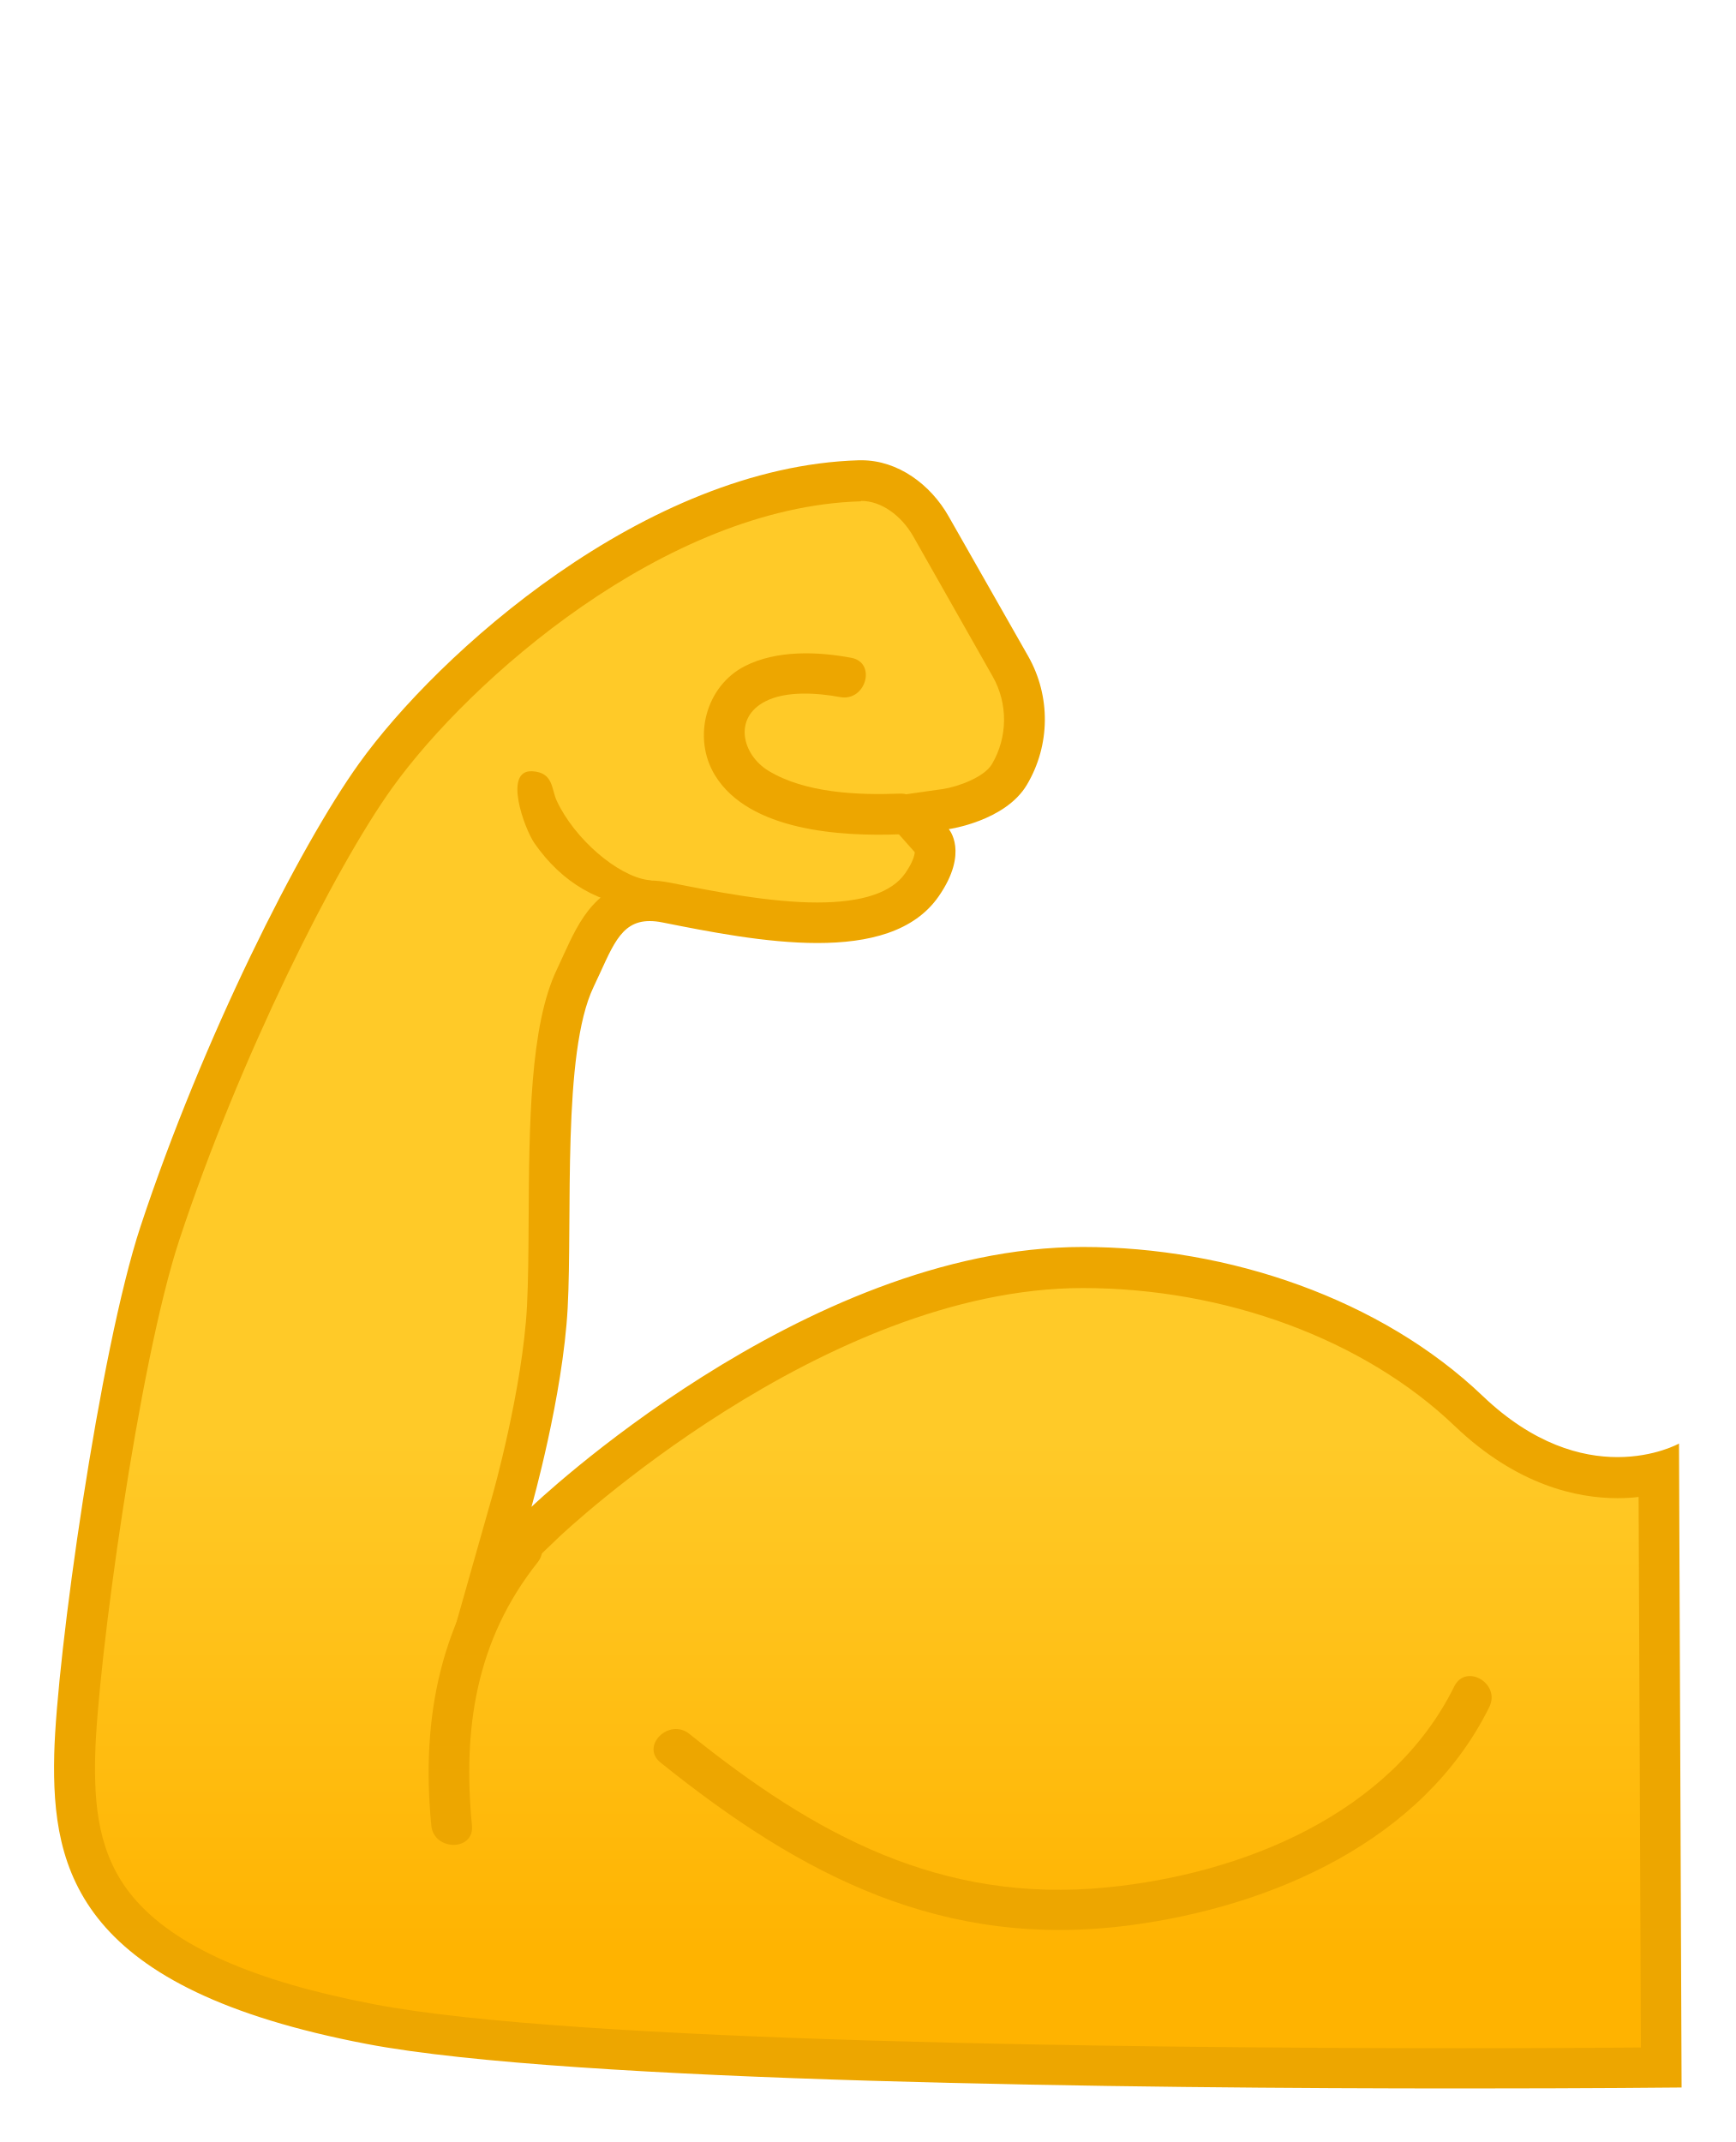
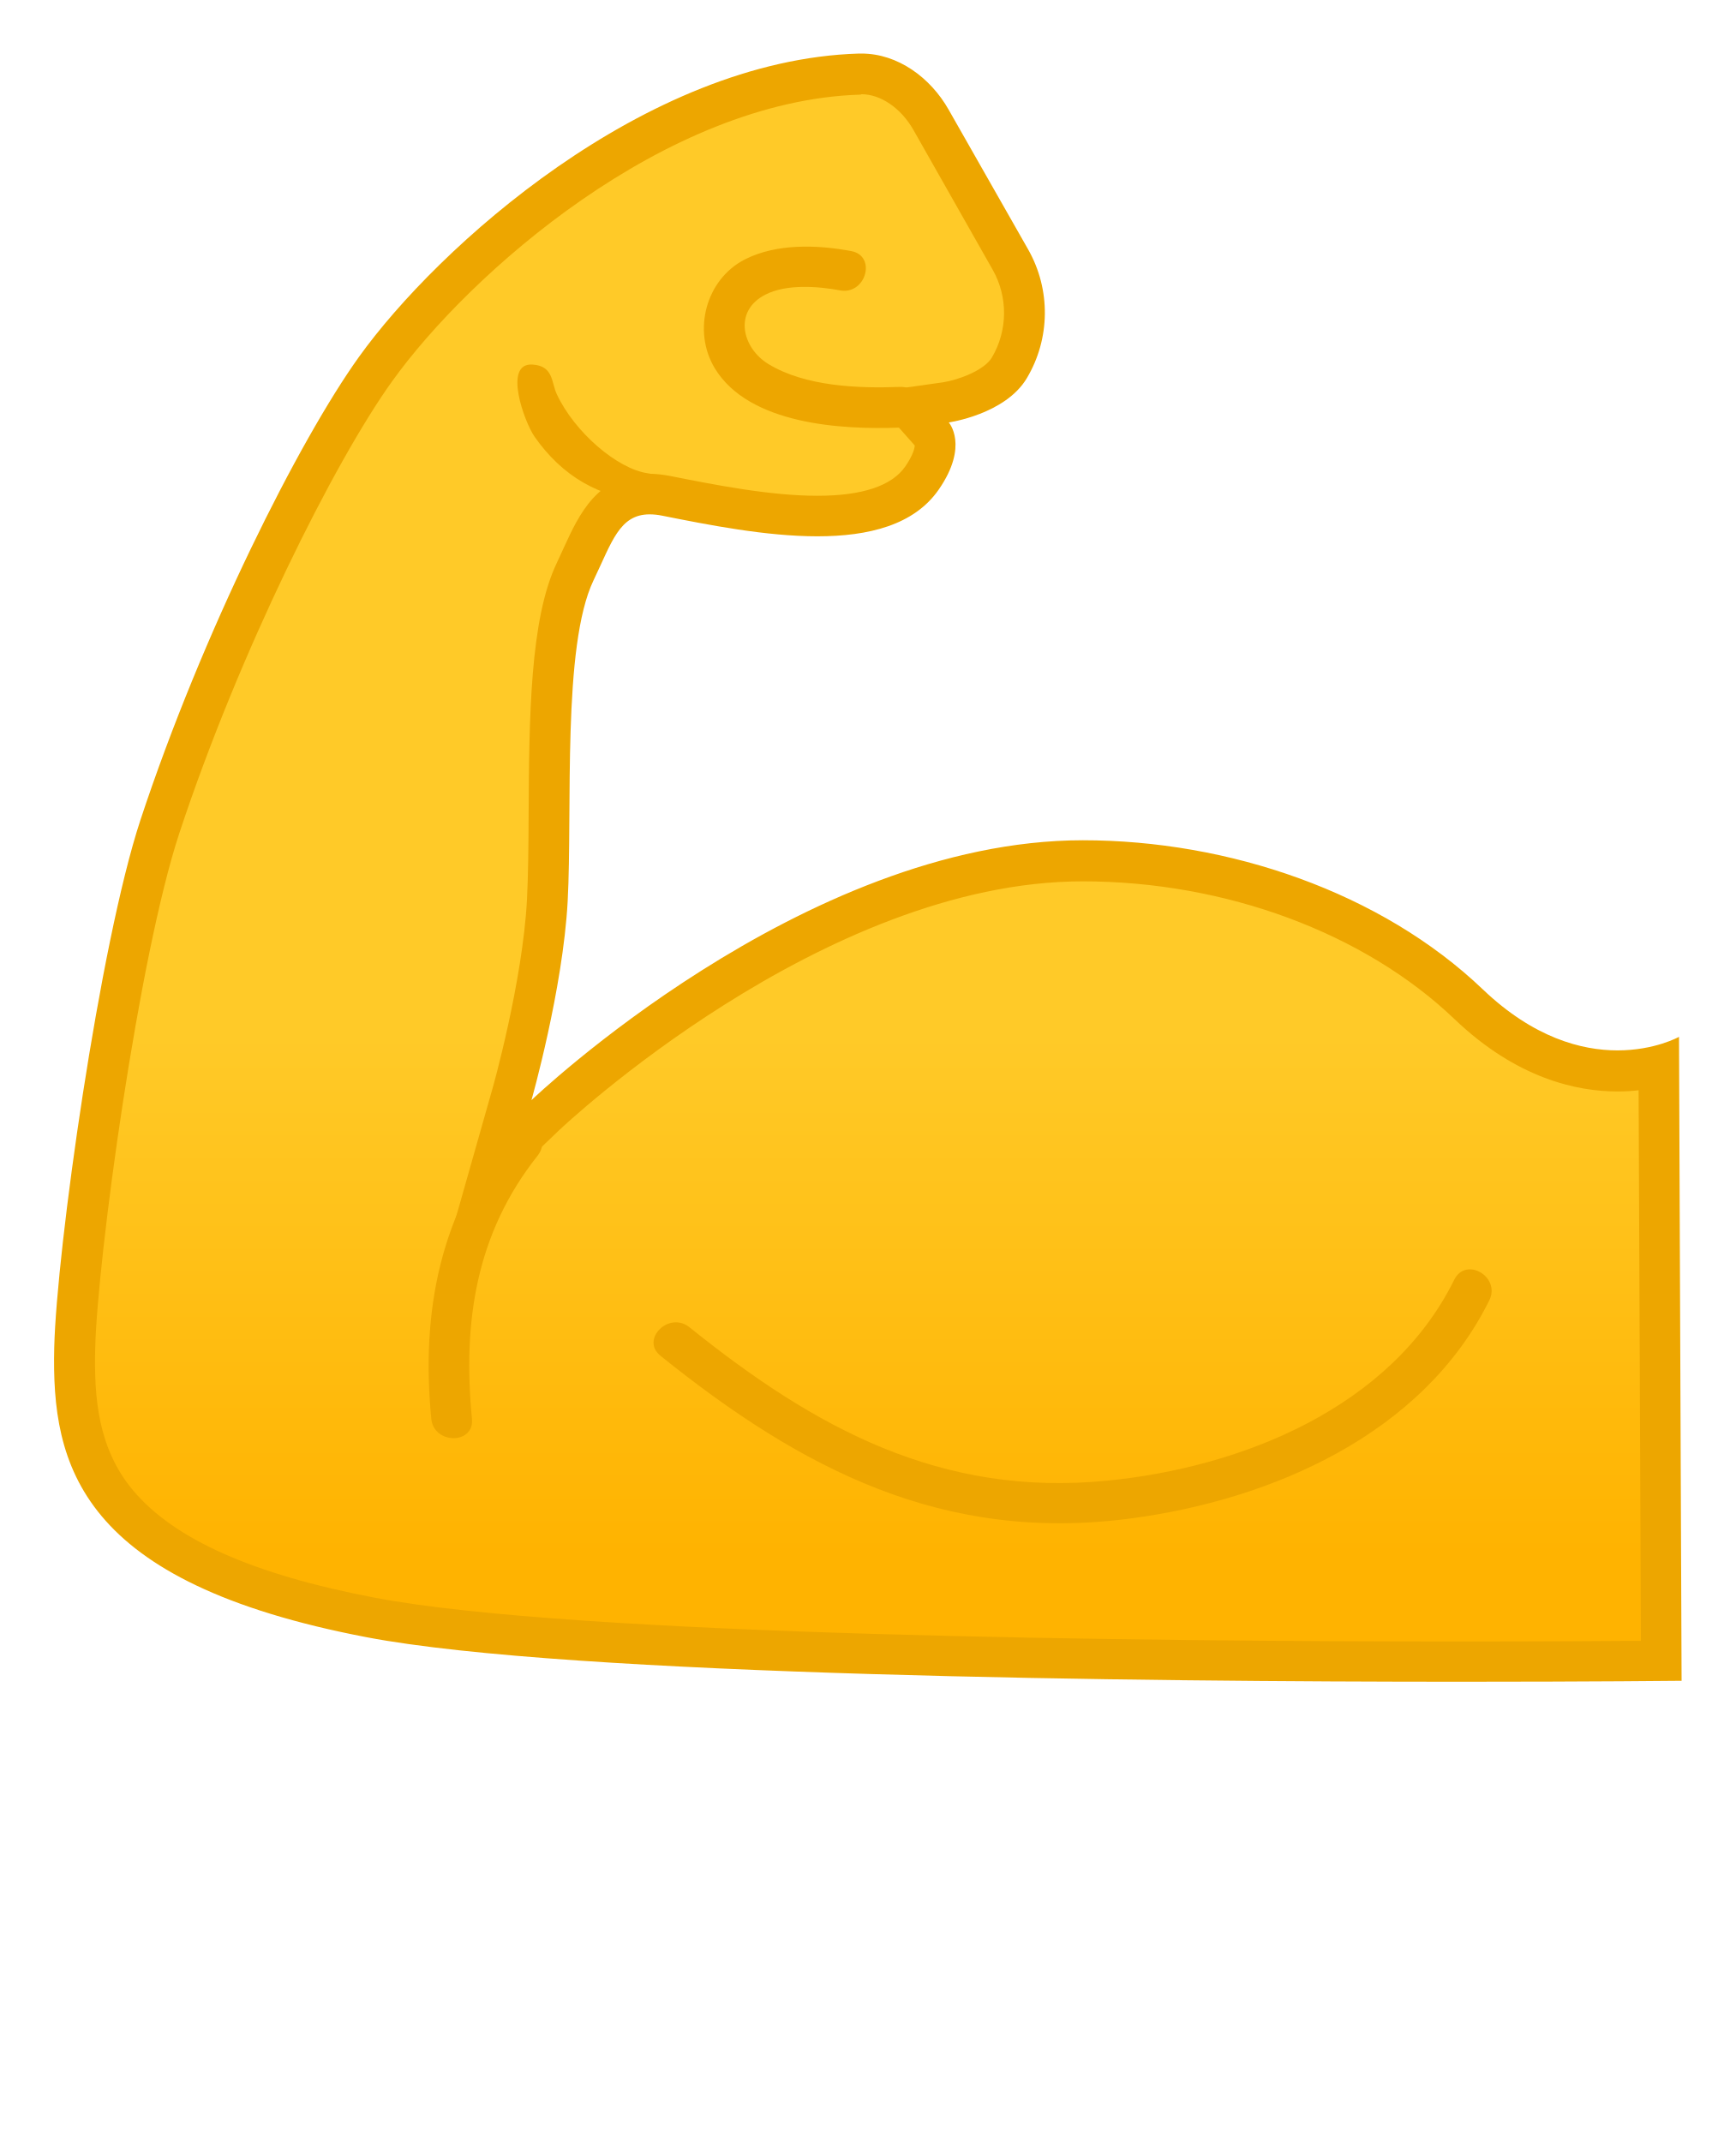
- <svg xmlns="http://www.w3.org/2000/svg" xmlns:xlink="http://www.w3.org/1999/xlink" enable-background="new 0 0 128 128" viewBox="0 -30 128 158">
+ <svg xmlns="http://www.w3.org/2000/svg" xmlns:xlink="http://www.w3.org/1999/xlink" enable-background="new 0 0 128 128" viewBox="0 0 128 158">
  <linearGradient id="h" x1="63.997" x2="63.997" y1="114.69" y2="18.798" gradientUnits="userSpaceOnUse">
    <stop stop-color="#FFB300" offset="0" />
    <stop stop-color="#FFCA28" offset=".401" />
  </linearGradient>
  <path d="m107.76 122.55c-23.67 0-65.6-0.42-80.43-3.25-20.5-3.91-22.03-11.96-21.84-19.87 0.16-6.73 3.24-29.26 6.28-38.48 4.6-13.94 11.63-27.8 15.91-33.76 5.87-8.17 20.75-21.3 35.71-21.75h0.14c1.98 0 3.95 1.3 5.13 3.39l5.85 10.32c1.4 2.48 1.37 5.53-0.08 7.97-1.19 2-4.65 2.54-4.68 2.55l-2.75 0.4 1.85 2.09c-0.01 0 0.61 0.98-0.85 3.1-1.3 1.89-3.83 2.8-7.72 2.8-3.65 0-7.81-0.83-11.15-1.49-0.43-0.08-0.84-0.13-1.22-0.13-2.88 0-3.89 2.22-4.96 4.56-0.17 0.37-0.34 0.75-0.54 1.15-1.84 3.84-1.89 11.31-1.93 17.9-0.01 2.34-0.03 4.55-0.12 6.35-0.33 6.25-2.59 14.25-2.61 14.33l-1.51 5.31 3.99-3.82c0.2-0.19 19.82-18.75 39.63-18.75 10.89 0 21.54 3.96 28.46 10.58 4.25 4.06 8.31 4.92 10.97 4.92 1.18 0 2.22-0.17 3.05-0.37l0.18 43.88c-2.47 0.04-7.82 0.07-14.76 0.07z" fill="url(#h)" />
  <path d="m63.54 6.95c1.42 0 2.92 1.03 3.83 2.63l5.85 10.32c1.14 2.01 1.11 4.49-0.06 6.47-0.57 0.96-2.5 1.66-3.6 1.83l-5.53 0.78 3.44 3.88c-0.01 0.2-0.12 0.71-0.7 1.55-0.99 1.43-3.17 2.16-6.49 2.16-3.5 0-7.58-0.81-10.85-1.46-0.52-0.1-1.03-0.16-1.51-0.16-3.84 0-5.22 3.02-6.33 5.44-0.16 0.36-0.33 0.73-0.52 1.13-1.99 4.15-2.04 11.46-2.08 18.54-0.01 2.32-0.03 4.51-0.12 6.28-0.32 6.08-2.53 13.93-2.56 14.01l-3.01 10.61 7.97-7.62c0.19-0.18 19.4-18.33 38.59-18.33 10.52 0 20.77 3.8 27.43 10.17 4.61 4.41 9.07 5.33 12.01 5.33 0.55 0 1.07-0.03 1.56-0.09l0.17 40.61c-2.82 0.02-7.49 0.05-13.25 0.05-23.62 0-65.43-0.42-80.14-3.23-8.97-1.71-14.79-4.3-17.82-7.91-2.61-3.11-2.88-6.86-2.8-10.45 0.16-6.66 3.2-28.94 6.21-38.04 4.39-13.3 11.43-27.4 15.71-33.35 5.7-7.94 20.12-20.69 34.53-21.12l0.07-0.03m0-3h-0.18c-15.81 0.47-31.1 14.31-36.88 22.37-4.41 6.15-11.54 20.3-16.12 34.16-3.02 9.16-6.19 31.77-6.36 38.91-0.21 8.73 1.85 17.33 23.06 21.38 14.99 2.86 57.22 3.28 80.7 3.28 9.75 0 16.27-0.07 16.27-0.07l-0.19-47.5s-1.78 1-4.54 1c-2.64 0-6.18-0.92-9.93-4.5-7.5-7.17-18.76-11-29.5-11-20.67 0-40.67 19.17-40.67 19.17s2.32-8.17 2.67-14.67c0.36-6.79-0.42-18.82 1.91-23.68 1.35-2.81 1.9-4.86 4.14-4.86 0.28 0 0.59 0.03 0.93 0.1 3.46 0.69 7.66 1.52 11.44 1.52s7.14-0.83 8.95-3.45c2.25-3.25 0.74-4.95 0.74-4.95s4.17-0.59 5.76-3.27c1.73-2.91 1.77-6.53 0.1-9.48l-5.87-10.32c-1.33-2.35-3.74-4.14-6.43-4.14z" fill="#EDA600" />
  <path d="m62.78 18.52c-2.51-0.47-5.5-0.57-7.83 0.61-2.89 1.47-3.9 5.28-2.22 8.05 2.52 4.13 9.33 4.53 13.64 4.36 1.92-0.08 1.93-3.08 0-3-3.11 0.12-6.99-0.04-9.7-1.69-1.94-1.19-2.6-3.91-0.21-5.12 1.54-0.79 3.85-0.62 5.51-0.31 1.9 0.34 2.71-2.55 0.81-2.9z" fill="#EDA600" />
  <path d="m37.53 83.13c-5.05 6.35-6.49 13.53-5.72 21.52 0.18 1.9 3.19 1.92 3 0-0.69-7.12 0.29-13.67 4.84-19.4 1.19-1.5-0.92-3.64-2.12-2.12z" fill="#EDA600" />
  <path d="m47.77 34.91c-2.22-0.32-5.39-3.01-6.71-5.85-0.4-0.86-0.23-2.08-1.8-2.17-2.17-0.12-0.58 4.24 0.16 5.31 2.03 2.91 4.78 4.54 8.38 4.8 1.93 0.14 1.95-1.81-0.03-2.09z" fill="#EDA600" />
  <path d="m48.72 100.01c10.42 8.38 20.88 13.82 34.65 12 10.45-1.38 21.6-6.22 26.48-16.1 0.85-1.73-1.73-3.25-2.59-1.51-4.65 9.42-15.64 13.84-25.61 14.82-12.24 1.21-21.54-3.87-30.8-11.32-1.5-1.21-3.64 0.9-2.13 2.11z" fill="#EDA600" />
  <g display="none">
    <g display="inline">
      <g opacity=".6">
        <circle cx="64" cy="64" r="28" fill="none" opacity=".61" stroke="#000" stroke-miterlimit="10" stroke-width=".263" />
        <line x1="84" x2="84" y2="128" fill="none" opacity=".61" stroke="#000" stroke-miterlimit="10" stroke-width=".25" />
        <line x1="44" x2="44" y2="128" fill="none" opacity=".61" stroke="#000" stroke-miterlimit="10" stroke-width=".25" />
        <line x1="64" x2="64" y2="128" fill="none" opacity=".61" stroke="#000" stroke-miterlimit="10" stroke-width=".25" />
        <line x1="128" y1="64" y2="64" fill="none" opacity=".61" stroke="#000" stroke-miterlimit="10" stroke-width=".25" />
        <line x1="128" y1="44" y2="44" fill="none" opacity=".61" stroke="#000" stroke-miterlimit="10" stroke-width=".25" />
        <line x1="128" y1="83.75" y2="83.75" fill="none" opacity=".61" stroke="#000" stroke-miterlimit="10" stroke-width=".25" />
        <line x1="128" y1="128" fill="none" opacity=".61" stroke="#000" stroke-miterlimit="10" stroke-width=".25" />
        <line x2="128" y1="128" fill="none" opacity=".61" stroke="#000" stroke-miterlimit="10" stroke-width=".25" />
        <g opacity=".61">
          <path d="M64,4.26c32.94,0,59.74,26.8,59.74,59.74S96.94,123.74,64,123.74S4.26,96.94,4.26,64S31.06,4.26,64,4.26 M64,4 C30.86,4,4,30.86,4,64s26.86,60,60,60s60-26.86,60-60S97.14,4,64,4L64,4z" />
        </g>
        <path d="m107.97 115.97h-87.94c-4.42 0-8.03-3.61-8.03-8.03v-87.91c0-4.42 3.61-8.03 8.03-8.03h87.94c4.42 0 8.03 3.61 8.03 8.03v87.91c0 4.42-3.61 8.03-8.03 8.03z" fill="none" opacity=".61" stroke="#000" stroke-miterlimit="10" stroke-width=".258" />
        <path d="m100 124h-72c-4.4 0-8-3.6-8-8v-104c0-4.4 3.6-8 8-8h72c4.4 0 8 3.6 8 8v104c0 4.4-3.6 8-8 8z" fill="none" opacity=".61" stroke="#000" stroke-miterlimit="10" stroke-width=".263" />
        <path d="M113.77,108H14.23 C8.6,108,4,103.4,4,97.77V30.28c0-5.63,4.6-10.23,10.23-10.23h99.54c5.63,0,10.23,4.6,10.23,10.23v67.48 C124,103.4,119.4,108,113.77,108z" fill="none" opacity=".61" stroke="#000" stroke-miterlimit="10" stroke-width=".263" />
      </g>
      <g opacity=".2">
        <defs>
          <rect id="i" width="128" height="128" opacity=".2" />
        </defs>
        <clipPath id="d">
          <use xlink:href="#i" />
        </clipPath>
        <g clip-path="url(#d)">
          <g fill="none" stroke="#000" stroke-miterlimit="10" stroke-width=".25">
            <line x1="-28" x2="-28" y1="160" y2="-32" />
            <line x1="-24" x2="-24" y1="160" y2="-32" />
            <line x1="-20" x2="-20" y1="160" y2="-32" />
            <line x1="-16" x2="-16" y1="160" y2="-32" />
            <line x1="-12" x2="-12" y1="160" y2="-32" />
            <line x1="-8" x2="-8" y1="160" y2="-32" />
            <line x1="-4" x2="-4" y1="160" y2="-32" />
            <line y1="160" y2="-32" />
            <line x1="4" x2="4" y1="160" y2="-32" />
            <line x1="8" x2="8" y1="160" y2="-32" />
            <line x1="12" x2="12" y1="160" y2="-32" />
            <line x1="16" x2="16" y1="160" y2="-32" />
            <line x1="20" x2="20" y1="160" y2="-32" />
            <line x1="24" x2="24" y1="160" y2="-32" />
            <line x1="28" x2="28" y1="160" y2="-32" />
            <line x1="32" x2="32" y1="160" y2="-32" />
            <line x1="36" x2="36" y1="160" y2="-32" />
            <line x1="40" x2="40" y1="160" y2="-32" />
            <line x1="44" x2="44" y1="160" y2="-32" />
            <line x1="48" x2="48" y1="160" y2="-32" />
            <line x1="52" x2="52" y1="160" y2="-32" />
            <line x1="56" x2="56" y1="160" y2="-32" />
            <line x1="60" x2="60" y1="160" y2="-32" />
            <line x1="64" x2="64" y1="160" y2="-32" />
            <line x1="68" x2="68" y1="160" y2="-32" />
            <line x1="72" x2="72" y1="160" y2="-32" />
            <line x1="76" x2="76" y1="160" y2="-32" />
            <line x1="80" x2="80" y1="160" y2="-32" />
            <line x1="84" x2="84" y1="160" y2="-32" />
            <line x1="88" x2="88" y1="160" y2="-32" />
            <line x1="92" x2="92" y1="160" y2="-32" />
            <line x1="96" x2="96" y1="160" y2="-32" />
            <line x1="100" x2="100" y1="160" y2="-32" />
            <line x1="104" x2="104" y1="160" y2="-32" />
            <line x1="108" x2="108" y1="160" y2="-32" />
            <line x1="112" x2="112" y1="160" y2="-32" />
            <line x1="116" x2="116" y1="160" y2="-32" />
            <line x1="120" x2="120" y1="160" y2="-32" />
            <line x1="124" x2="124" y1="160" y2="-32" />
            <line x1="128" x2="128" y1="160" y2="-32" />
            <line x1="132" x2="132" y1="160" y2="-32" />
            <line x1="136" x2="136" y1="160" y2="-32" />
            <line x1="137" x2="137" y1="166.05" y2="-25.95" />
            <line x1="144" x2="144" y1="160" y2="-32" />
            <line x1="148" x2="148" y1="160" y2="-32" />
            <line x1="152" x2="152" y1="160" y2="-32" />
            <line x1="156" x2="156" y1="160" y2="-32" />
          </g>
          <g fill="none" stroke="#000" stroke-miterlimit="10" stroke-width=".25">
            <line x1="-32" x2="160" y1="-28" y2="-28" />
            <line x1="-32" x2="160" y1="-24" y2="-24" />
            <line x1="-32" x2="160" y1="-20" y2="-20" />
            <line x1="-32" x2="160" y1="-16" y2="-16" />
            <line x1="-32" x2="160" y1="-12" y2="-12" />
            <line x1="-32" x2="160" y1="-8" y2="-8" />
            <line x1="-32" x2="160" y1="-4" y2="-4" />
            <line x1="-32" x2="160" />
            <line x1="-32" x2="160" y1="4" y2="4" />
            <line x1="-32" x2="160" y1="8" y2="8" />
            <line x1="-32" x2="160" y1="12" y2="12" />
            <line x1="-32" x2="160" y1="16" y2="16" />
            <line x1="-32" x2="160" y1="20" y2="20" />
            <line x1="-32" x2="160" y1="24" y2="24" />
            <line x1="-32" x2="160" y1="28" y2="28" />
            <line x1="-32" x2="160" y1="32" y2="32" />
            <line x1="-32" x2="160" y1="36" y2="36" />
            <line x1="-32" x2="160" y1="40" y2="40" />
            <line x1="-32" x2="160" y1="44" y2="44" />
            <line x1="-32" x2="160" y1="48" y2="48" />
            <line x1="-32" x2="160" y1="52" y2="52" />
            <line x1="-32" x2="160" y1="56" y2="56" />
            <line x1="-32" x2="160" y1="60" y2="60" />
            <line x1="-32" x2="160" y1="64" y2="64" />
            <line x1="-32" x2="160" y1="68" y2="68" />
            <line x1="-32" x2="160" y1="72" y2="72" />
            <line x1="-32" x2="160" y1="76" y2="76" />
            <line x1="-32" x2="160" y1="80" y2="80" />
            <line x1="-32" x2="160" y1="84" y2="84" />
            <line x1="-32" x2="160" y1="88" y2="88" />
            <line x1="-32" x2="160" y1="92" y2="92" />
            <line x1="-32" x2="160" y1="96" y2="96" />
            <line x1="-32" x2="160" y1="100" y2="100" />
            <line x1="-32" x2="160" y1="104" y2="104" />
            <line x1="-32" x2="160" y1="108" y2="108" />
            <line x1="-32" x2="160" y1="112" y2="112" />
            <line x1="-32" x2="160" y1="116" y2="116" />
            <line x1="-32" x2="160" y1="120" y2="120" />
            <line x1="-32" x2="160" y1="124" y2="124" />
            <line x1="-32" x2="160" y1="128" y2="128" />
            <line x1="-32" x2="160" y1="132" y2="132" />
            <line x1="-32" x2="160" y1="136" y2="136" />
            <line x1="-32" x2="160" y1="140" y2="140" />
            <line x1="-32" x2="160" y1="144" y2="144" />
            <line x1="-32" x2="160" y1="148" y2="148" />
            <line x1="-32" x2="160" y1="152" y2="152" />
            <line x1="-32" x2="160" y1="156" y2="156" />
          </g>
          <path d="m159.75-31.75v191.5h-191.5v-191.5h191.5m0.25-0.25h-192v192h192v-192z" />
        </g>
      </g>
      <g fill="#F44336">
        <rect width="4" height="128" opacity=".3" />
        <rect x="124" width="4" height="128" opacity=".3" />
        <rect transform="matrix(-1.837e-16 1 -1 -1.837e-16 66 -62)" x="62" y="-58" width="4" height="120" opacity=".3" />
        <rect transform="matrix(-1.837e-16 1 -1 -1.837e-16 190 62)" x="62" y="66" width="4" height="120" opacity=".3" />
      </g>
    </g>
    <g display="inline">
      <g opacity=".6">
        <circle cx="64" cy="198" r="28" fill="none" opacity=".61" stroke="#000" stroke-miterlimit="10" stroke-width=".263" />
        <line x1="84" x2="84" y1="134" y2="262" fill="none" opacity=".61" stroke="#000" stroke-miterlimit="10" stroke-width=".25" />
        <line x1="44" x2="44" y1="134" y2="262" fill="none" opacity=".61" stroke="#000" stroke-miterlimit="10" stroke-width=".25" />
        <line x1="64" x2="64" y1="134" y2="262" fill="none" opacity=".61" stroke="#000" stroke-miterlimit="10" stroke-width=".25" />
        <line x1="128" y1="198" y2="198" fill="none" opacity=".61" stroke="#000" stroke-miterlimit="10" stroke-width=".25" />
        <line x1="128" y1="178" y2="178" fill="none" opacity=".61" stroke="#000" stroke-miterlimit="10" stroke-width=".25" />
        <line x1="128" y1="217.75" y2="217.75" fill="none" opacity=".61" stroke="#000" stroke-miterlimit="10" stroke-width=".25" />
        <line x1="128" y1="262" y2="134" fill="none" opacity=".61" stroke="#000" stroke-miterlimit="10" stroke-width=".25" />
        <line x2="128" y1="262" y2="134" fill="none" opacity=".61" stroke="#000" stroke-miterlimit="10" stroke-width=".25" />
        <g opacity=".61">
          <path d="m64 138.26c32.94 0 59.74 26.8 59.74 59.74s-26.8 59.74-59.74 59.74-59.74-26.8-59.74-59.74 26.8-59.74 59.74-59.74m0-0.26c-33.14 0-60 26.86-60 60s26.86 60 60 60 60-26.86 60-60-26.86-60-60-60z" />
        </g>
        <path d="m107.97 249.97h-87.94c-4.42 0-8.03-3.61-8.03-8.03v-87.91c0-4.42 3.61-8.03 8.03-8.03h87.94c4.42 0 8.03 3.61 8.03 8.03v87.91c0 4.42-3.61 8.03-8.03 8.03z" fill="none" opacity=".61" stroke="#000" stroke-miterlimit="10" stroke-width=".258" />
        <path d="m100 258h-72c-4.4 0-8-3.6-8-8v-104c0-4.4 3.6-8 8-8h72c4.4 0 8 3.6 8 8v104c0 4.4-3.6 8-8 8z" fill="none" opacity=".61" stroke="#000" stroke-miterlimit="10" stroke-width=".263" />
        <path d="M113.77,242H14.23 C8.6,242,4,237.4,4,231.77v-67.48c0-5.63,4.6-10.23,10.23-10.23h99.54c5.63,0,10.23,4.6,10.23,10.23v67.48 C124,237.4,119.4,242,113.77,242z" fill="none" opacity=".61" stroke="#000" stroke-miterlimit="10" stroke-width=".263" />
      </g>
      <g opacity=".2">
        <defs>
          <rect id="f" y="134" width="128" height="128" opacity=".2" />
        </defs>
        <clipPath id="c">
          <use xlink:href="#f" />
        </clipPath>
        <g clip-path="url(#c)">
          <g fill="none" stroke="#000" stroke-miterlimit="10" stroke-width=".25">
            <line x1="-28" x2="-28" y1="294" y2="102" />
            <line x1="-24" x2="-24" y1="294" y2="102" />
            <line x1="-20" x2="-20" y1="294" y2="102" />
            <line x1="-16" x2="-16" y1="294" y2="102" />
            <line x1="-12" x2="-12" y1="294" y2="102" />
            <line x1="-8" x2="-8" y1="294" y2="102" />
            <line x1="-4" x2="-4" y1="294" y2="102" />
            <line y1="294" y2="102" />
            <line x1="4" x2="4" y1="294" y2="102" />
            <line x1="8" x2="8" y1="294" y2="102" />
            <line x1="12" x2="12" y1="294" y2="102" />
            <line x1="16" x2="16" y1="294" y2="102" />
            <line x1="20" x2="20" y1="294" y2="102" />
            <line x1="24" x2="24" y1="294" y2="102" />
            <line x1="28" x2="28" y1="294" y2="102" />
            <line x1="32" x2="32" y1="294" y2="102" />
            <line x1="36" x2="36" y1="294" y2="102" />
            <line x1="40" x2="40" y1="294" y2="102" />
            <line x1="44" x2="44" y1="294" y2="102" />
            <line x1="48" x2="48" y1="294" y2="102" />
            <line x1="52" x2="52" y1="294" y2="102" />
            <line x1="56" x2="56" y1="294" y2="102" />
            <line x1="60" x2="60" y1="294" y2="102" />
            <line x1="64" x2="64" y1="294" y2="102" />
            <line x1="68" x2="68" y1="294" y2="102" />
            <line x1="72" x2="72" y1="294" y2="102" />
            <line x1="76" x2="76" y1="294" y2="102" />
            <line x1="80" x2="80" y1="294" y2="102" />
            <line x1="84" x2="84" y1="294" y2="102" />
            <line x1="88" x2="88" y1="294" y2="102" />
            <line x1="92" x2="92" y1="294" y2="102" />
            <line x1="96" x2="96" y1="294" y2="102" />
            <line x1="100" x2="100" y1="294" y2="102" />
            <line x1="104" x2="104" y1="294" y2="102" />
            <line x1="108" x2="108" y1="294" y2="102" />
            <line x1="112" x2="112" y1="294" y2="102" />
            <line x1="116" x2="116" y1="294" y2="102" />
            <line x1="120" x2="120" y1="294" y2="102" />
            <line x1="124" x2="124" y1="294" y2="102" />
            <line x1="128" x2="128" y1="294" y2="102" />
            <line x1="132" x2="132" y1="294" y2="102" />
            <line x1="136" x2="136" y1="294" y2="102" />
            <line x1="137" x2="137" y1="300.05" y2="108.05" />
            <line x1="144" x2="144" y1="294" y2="102" />
            <line x1="148" x2="148" y1="294" y2="102" />
            <line x1="152" x2="152" y1="294" y2="102" />
            <line x1="156" x2="156" y1="294" y2="102" />
          </g>
          <g fill="none" stroke="#000" stroke-miterlimit="10" stroke-width=".25">
            <line x1="-32" x2="160" y1="106" y2="106" />
            <line x1="-32" x2="160" y1="110" y2="110" />
            <line x1="-32" x2="160" y1="114" y2="114" />
            <line x1="-32" x2="160" y1="118" y2="118" />
            <line x1="-32" x2="160" y1="122" y2="122" />
            <line x1="-32" x2="160" y1="126" y2="126" />
            <line x1="-32" x2="160" y1="130" y2="130" />
            <line x1="-32" x2="160" y1="134" y2="134" />
            <line x1="-32" x2="160" y1="138" y2="138" />
            <line x1="-32" x2="160" y1="142" y2="142" />
            <line x1="-32" x2="160" y1="146" y2="146" />
            <line x1="-32" x2="160" y1="150" y2="150" />
            <line x1="-32" x2="160" y1="154" y2="154" />
            <line x1="-32" x2="160" y1="158" y2="158" />
            <line x1="-32" x2="160" y1="162" y2="162" />
            <line x1="-32" x2="160" y1="166" y2="166" />
            <line x1="-32" x2="160" y1="170" y2="170" />
            <line x1="-32" x2="160" y1="174" y2="174" />
            <line x1="-32" x2="160" y1="178" y2="178" />
            <line x1="-32" x2="160" y1="182" y2="182" />
            <line x1="-32" x2="160" y1="186" y2="186" />
            <line x1="-32" x2="160" y1="190" y2="190" />
            <line x1="-32" x2="160" y1="194" y2="194" />
            <line x1="-32" x2="160" y1="198" y2="198" />
            <line x1="-32" x2="160" y1="202" y2="202" />
            <line x1="-32" x2="160" y1="206" y2="206" />
            <line x1="-32" x2="160" y1="210" y2="210" />
            <line x1="-32" x2="160" y1="214" y2="214" />
            <line x1="-32" x2="160" y1="218" y2="218" />
            <line x1="-32" x2="160" y1="222" y2="222" />
            <line x1="-32" x2="160" y1="226" y2="226" />
            <line x1="-32" x2="160" y1="230" y2="230" />
            <line x1="-32" x2="160" y1="234" y2="234" />
            <line x1="-32" x2="160" y1="238" y2="238" />
            <line x1="-32" x2="160" y1="242" y2="242" />
            <line x1="-32" x2="160" y1="246" y2="246" />
            <line x1="-32" x2="160" y1="250" y2="250" />
            <line x1="-32" x2="160" y1="254" y2="254" />
            <line x1="-32" x2="160" y1="258" y2="258" />
            <line x1="-32" x2="160" y1="262" y2="262" />
            <line x1="-32" x2="160" y1="266" y2="266" />
            <line x1="-32" x2="160" y1="270" y2="270" />
            <line x1="-32" x2="160" y1="274" y2="274" />
            <line x1="-32" x2="160" y1="278" y2="278" />
            <line x1="-32" x2="160" y1="282" y2="282" />
            <line x1="-32" x2="160" y1="286" y2="286" />
            <line x1="-32" x2="160" y1="290" y2="290" />
          </g>
          <path d="m159.75 102.25v191.5h-191.5v-191.5h191.5m0.25-0.25h-192v192h192v-192z" />
        </g>
      </g>
      <g fill="#F44336">
        <rect y="134" width="4" height="128" opacity=".3" />
        <rect x="124" y="134" width="4" height="128" opacity=".3" />
        <rect transform="matrix(-1.837e-16 1 -1 -1.837e-16 200 72)" x="62" y="76" width="4" height="120" opacity=".3" />
        <rect transform="matrix(-1.837e-16 1 -1 -1.837e-16 324 196)" x="62" y="200" width="4" height="120" opacity=".3" />
      </g>
    </g>
    <g display="inline">
      <g opacity=".6">
        <circle cx="198" cy="64" r="28" fill="none" opacity=".61" stroke="#000" stroke-miterlimit="10" stroke-width=".263" />
        <line x1="218" x2="218" y2="128" fill="none" opacity=".61" stroke="#000" stroke-miterlimit="10" stroke-width=".25" />
        <line x1="178" x2="178" y2="128" fill="none" opacity=".61" stroke="#000" stroke-miterlimit="10" stroke-width=".25" />
        <line x1="198" x2="198" y2="128" fill="none" opacity=".61" stroke="#000" stroke-miterlimit="10" stroke-width=".25" />
        <line x1="262" x2="134" y1="64" y2="64" fill="none" opacity=".61" stroke="#000" stroke-miterlimit="10" stroke-width=".25" />
        <line x1="262" x2="134" y1="44" y2="44" fill="none" opacity=".61" stroke="#000" stroke-miterlimit="10" stroke-width=".25" />
        <line x1="262" x2="134" y1="83.75" y2="83.75" fill="none" opacity=".61" stroke="#000" stroke-miterlimit="10" stroke-width=".25" />
        <line x1="262" x2="134" y1="128" fill="none" opacity=".61" stroke="#000" stroke-miterlimit="10" stroke-width=".25" />
        <line x1="134" x2="262" y1="128" fill="none" opacity=".61" stroke="#000" stroke-miterlimit="10" stroke-width=".25" />
        <g opacity=".61">
          <path d="m198 4.26c32.94 0 59.74 26.8 59.74 59.74s-26.8 59.74-59.74 59.74-59.74-26.8-59.74-59.74 26.8-59.74 59.74-59.74m0-0.26c-33.14 0-60 26.86-60 60s26.86 60 60 60 60-26.86 60-60-26.86-60-60-60z" />
        </g>
        <path d="m241.97 115.97h-87.94c-4.42 0-8.03-3.61-8.03-8.03v-87.91c0-4.42 3.61-8.03 8.03-8.03h87.94c4.42 0 8.03 3.61 8.03 8.03v87.91c0 4.42-3.61 8.03-8.03 8.03z" fill="none" opacity=".61" stroke="#000" stroke-miterlimit="10" stroke-width=".258" />
        <path d="m234 124h-72c-4.4 0-8-3.6-8-8v-104c0-4.4 3.6-8 8-8h72c4.4 0 8 3.6 8 8v104c0 4.4-3.6 8-8 8z" fill="none" opacity=".61" stroke="#000" stroke-miterlimit="10" stroke-width=".263" />
        <path d="m247.77 108h-99.54c-5.63 0-10.23-4.6-10.23-10.23v-67.49c0-5.63 4.6-10.23 10.23-10.23h99.54c5.63 0 10.23 4.6 10.23 10.23v67.48c0 5.64-4.6 10.24-10.23 10.24z" fill="none" opacity=".61" stroke="#000" stroke-miterlimit="10" stroke-width=".263" />
      </g>
      <g opacity=".2">
        <defs>
          <rect id="e" x="134" width="128" height="128" opacity=".2" />
        </defs>
        <clipPath id="b">
          <use xlink:href="#e" />
        </clipPath>
        <g clip-path="url(#b)">
          <g fill="none" stroke="#000" stroke-miterlimit="10" stroke-width=".25">
            <line x1="106" x2="106" y1="160" y2="-32" />
            <line x1="110" x2="110" y1="160" y2="-32" />
            <line x1="114" x2="114" y1="160" y2="-32" />
            <line x1="118" x2="118" y1="160" y2="-32" />
            <line x1="122" x2="122" y1="160" y2="-32" />
            <line x1="126" x2="126" y1="160" y2="-32" />
            <line x1="130" x2="130" y1="160" y2="-32" />
            <line x1="134" x2="134" y1="160" y2="-32" />
            <line x1="138" x2="138" y1="160" y2="-32" />
            <line x1="142" x2="142" y1="160" y2="-32" />
            <line x1="146" x2="146" y1="160" y2="-32" />
            <line x1="150" x2="150" y1="160" y2="-32" />
            <line x1="154" x2="154" y1="160" y2="-32" />
            <line x1="158" x2="158" y1="160" y2="-32" />
            <line x1="162" x2="162" y1="160" y2="-32" />
            <line x1="166" x2="166" y1="160" y2="-32" />
            <line x1="170" x2="170" y1="160" y2="-32" />
            <line x1="174" x2="174" y1="160" y2="-32" />
            <line x1="178" x2="178" y1="160" y2="-32" />
            <line x1="182" x2="182" y1="160" y2="-32" />
            <line x1="186" x2="186" y1="160" y2="-32" />
            <line x1="190" x2="190" y1="160" y2="-32" />
            <line x1="194" x2="194" y1="160" y2="-32" />
            <line x1="198" x2="198" y1="160" y2="-32" />
            <line x1="202" x2="202" y1="160" y2="-32" />
            <line x1="206" x2="206" y1="160" y2="-32" />
            <line x1="210" x2="210" y1="160" y2="-32" />
            <line x1="214" x2="214" y1="160" y2="-32" />
            <line x1="218" x2="218" y1="160" y2="-32" />
            <line x1="222" x2="222" y1="160" y2="-32" />
            <line x1="226" x2="226" y1="160" y2="-32" />
            <line x1="230" x2="230" y1="160" y2="-32" />
            <line x1="234" x2="234" y1="160" y2="-32" />
            <line x1="238" x2="238" y1="160" y2="-32" />
            <line x1="242" x2="242" y1="160" y2="-32" />
            <line x1="246" x2="246" y1="160" y2="-32" />
            <line x1="250" x2="250" y1="160" y2="-32" />
            <line x1="254" x2="254" y1="160" y2="-32" />
            <line x1="258" x2="258" y1="160" y2="-32" />
            <line x1="262" x2="262" y1="160" y2="-32" />
            <line x1="266" x2="266" y1="160" y2="-32" />
            <line x1="270" x2="270" y1="160" y2="-32" />
            <line x1="271" x2="271" y1="166.05" y2="-25.95" />
            <line x1="278" x2="278" y1="160" y2="-32" />
            <line x1="282" x2="282" y1="160" y2="-32" />
            <line x1="286" x2="286" y1="160" y2="-32" />
            <line x1="290" x2="290" y1="160" y2="-32" />
          </g>
          <g fill="none" stroke="#000" stroke-miterlimit="10" stroke-width=".25">
            <line x1="102" x2="294" y1="-28" y2="-28" />
            <line x1="102" x2="294" y1="-24" y2="-24" />
            <line x1="102" x2="294" y1="-20" y2="-20" />
            <line x1="102" x2="294" y1="-16" y2="-16" />
            <line x1="102" x2="294" y1="-12" y2="-12" />
            <line x1="102" x2="294" y1="-8" y2="-8" />
            <line x1="102" x2="294" y1="-4" y2="-4" />
            <line x1="102" x2="294" />
            <line x1="102" x2="294" y1="4" y2="4" />
            <line x1="102" x2="294" y1="8" y2="8" />
            <line x1="102" x2="294" y1="12" y2="12" />
            <line x1="102" x2="294" y1="16" y2="16" />
            <line x1="102" x2="294" y1="20" y2="20" />
            <line x1="102" x2="294" y1="24" y2="24" />
            <line x1="102" x2="294" y1="28" y2="28" />
            <line x1="102" x2="294" y1="32" y2="32" />
            <line x1="102" x2="294" y1="36" y2="36" />
            <line x1="102" x2="294" y1="40" y2="40" />
            <line x1="102" x2="294" y1="44" y2="44" />
            <line x1="102" x2="294" y1="48" y2="48" />
            <line x1="102" x2="294" y1="52" y2="52" />
            <line x1="102" x2="294" y1="56" y2="56" />
            <line x1="102" x2="294" y1="60" y2="60" />
            <line x1="102" x2="294" y1="64" y2="64" />
            <line x1="102" x2="294" y1="68" y2="68" />
            <line x1="102" x2="294" y1="72" y2="72" />
            <line x1="102" x2="294" y1="76" y2="76" />
            <line x1="102" x2="294" y1="80" y2="80" />
            <line x1="102" x2="294" y1="84" y2="84" />
            <line x1="102" x2="294" y1="88" y2="88" />
            <line x1="102" x2="294" y1="92" y2="92" />
            <line x1="102" x2="294" y1="96" y2="96" />
            <line x1="102" x2="294" y1="100" y2="100" />
            <line x1="102" x2="294" y1="104" y2="104" />
            <line x1="102" x2="294" y1="108" y2="108" />
            <line x1="102" x2="294" y1="112" y2="112" />
            <line x1="102" x2="294" y1="116" y2="116" />
            <line x1="102" x2="294" y1="120" y2="120" />
            <line x1="102" x2="294" y1="124" y2="124" />
            <line x1="102" x2="294" y1="128" y2="128" />
            <line x1="102" x2="294" y1="132" y2="132" />
            <line x1="102" x2="294" y1="136" y2="136" />
            <line x1="102" x2="294" y1="140" y2="140" />
            <line x1="102" x2="294" y1="144" y2="144" />
            <line x1="102" x2="294" y1="148" y2="148" />
            <line x1="102" x2="294" y1="152" y2="152" />
            <line x1="102" x2="294" y1="156" y2="156" />
          </g>
          <path d="m293.75-31.75v191.5h-191.5v-191.5h191.5m0.25-0.25h-192v192h192v-192z" />
        </g>
      </g>
      <g fill="#F44336">
        <rect x="134" width="4" height="128" opacity=".3" />
        <rect x="258" width="4" height="128" opacity=".3" />
        <rect transform="matrix(-1.837e-16 1 -1 -1.837e-16 200 -196)" x="196" y="-58" width="4" height="120" opacity=".3" />
        <rect transform="matrix(-1.837e-16 1 -1 -1.837e-16 324 -72)" x="196" y="66" width="4" height="120" opacity=".3" />
      </g>
    </g>
    <g display="inline">
      <g opacity=".6">
        <circle cx="198" cy="198" r="28" fill="none" opacity=".61" stroke="#000" stroke-miterlimit="10" stroke-width=".263" />
        <line x1="218" x2="218" y1="134" y2="262" fill="none" opacity=".61" stroke="#000" stroke-miterlimit="10" stroke-width=".25" />
        <line x1="178" x2="178" y1="134" y2="262" fill="none" opacity=".61" stroke="#000" stroke-miterlimit="10" stroke-width=".25" />
        <line x1="198" x2="198" y1="134" y2="262" fill="none" opacity=".61" stroke="#000" stroke-miterlimit="10" stroke-width=".25" />
        <line x1="262" x2="134" y1="198" y2="198" fill="none" opacity=".61" stroke="#000" stroke-miterlimit="10" stroke-width=".25" />
        <line x1="262" x2="134" y1="178" y2="178" fill="none" opacity=".61" stroke="#000" stroke-miterlimit="10" stroke-width=".25" />
        <line x1="262" x2="134" y1="217.75" y2="217.75" fill="none" opacity=".61" stroke="#000" stroke-miterlimit="10" stroke-width=".25" />
        <line x1="262" x2="134" y1="262" y2="134" fill="none" opacity=".61" stroke="#000" stroke-miterlimit="10" stroke-width=".25" />
        <line x1="134" x2="262" y1="262" y2="134" fill="none" opacity=".61" stroke="#000" stroke-miterlimit="10" stroke-width=".25" />
        <g opacity=".61">
          <path d="m198 138.26c32.94 0 59.74 26.8 59.74 59.74s-26.8 59.74-59.74 59.74-59.74-26.8-59.74-59.74 26.8-59.74 59.74-59.74m0-0.26c-33.14 0-60 26.86-60 60s26.86 60 60 60 60-26.86 60-60-26.86-60-60-60z" />
        </g>
        <path d="m241.97 249.97h-87.94c-4.42 0-8.03-3.61-8.03-8.03v-87.91c0-4.42 3.61-8.03 8.03-8.03h87.94c4.42 0 8.03 3.61 8.03 8.03v87.91c0 4.42-3.61 8.03-8.03 8.03z" fill="none" opacity=".61" stroke="#000" stroke-miterlimit="10" stroke-width=".258" />
        <path d="m234 258h-72c-4.4 0-8-3.6-8-8v-104c0-4.4 3.6-8 8-8h72c4.4 0 8 3.6 8 8v104c0 4.4-3.6 8-8 8z" fill="none" opacity=".61" stroke="#000" stroke-miterlimit="10" stroke-width=".263" />
        <path d="m247.77 242h-99.54c-5.63 0-10.23-4.6-10.23-10.23v-67.48c0-5.63 4.6-10.23 10.23-10.23h99.54c5.63 0 10.23 4.6 10.23 10.23v67.48c0 5.63-4.6 10.23-10.23 10.23z" fill="none" opacity=".61" stroke="#000" stroke-miterlimit="10" stroke-width=".263" />
      </g>
      <g opacity=".2">
        <defs>
          <rect id="g" x="134" y="134" width="128" height="128" opacity=".2" />
        </defs>
        <clipPath id="a">
          <use xlink:href="#g" />
        </clipPath>
        <g clip-path="url(#a)">
          <g fill="none" stroke="#000" stroke-miterlimit="10" stroke-width=".25">
            <line x1="106" x2="106" y1="294" y2="102" />
            <line x1="110" x2="110" y1="294" y2="102" />
            <line x1="114" x2="114" y1="294" y2="102" />
            <line x1="118" x2="118" y1="294" y2="102" />
            <line x1="122" x2="122" y1="294" y2="102" />
            <line x1="126" x2="126" y1="294" y2="102" />
            <line x1="130" x2="130" y1="294" y2="102" />
            <line x1="134" x2="134" y1="294" y2="102" />
            <line x1="138" x2="138" y1="294" y2="102" />
            <line x1="142" x2="142" y1="294" y2="102" />
            <line x1="146" x2="146" y1="294" y2="102" />
            <line x1="150" x2="150" y1="294" y2="102" />
            <line x1="154" x2="154" y1="294" y2="102" />
            <line x1="158" x2="158" y1="294" y2="102" />
            <line x1="162" x2="162" y1="294" y2="102" />
            <line x1="166" x2="166" y1="294" y2="102" />
            <line x1="170" x2="170" y1="294" y2="102" />
            <line x1="174" x2="174" y1="294" y2="102" />
            <line x1="178" x2="178" y1="294" y2="102" />
            <line x1="182" x2="182" y1="294" y2="102" />
            <line x1="186" x2="186" y1="294" y2="102" />
            <line x1="190" x2="190" y1="294" y2="102" />
            <line x1="194" x2="194" y1="294" y2="102" />
            <line x1="198" x2="198" y1="294" y2="102" />
            <line x1="202" x2="202" y1="294" y2="102" />
            <line x1="206" x2="206" y1="294" y2="102" />
            <line x1="210" x2="210" y1="294" y2="102" />
            <line x1="214" x2="214" y1="294" y2="102" />
            <line x1="218" x2="218" y1="294" y2="102" />
            <line x1="222" x2="222" y1="294" y2="102" />
            <line x1="226" x2="226" y1="294" y2="102" />
            <line x1="230" x2="230" y1="294" y2="102" />
            <line x1="234" x2="234" y1="294" y2="102" />
            <line x1="238" x2="238" y1="294" y2="102" />
            <line x1="242" x2="242" y1="294" y2="102" />
            <line x1="246" x2="246" y1="294" y2="102" />
            <line x1="250" x2="250" y1="294" y2="102" />
            <line x1="254" x2="254" y1="294" y2="102" />
            <line x1="258" x2="258" y1="294" y2="102" />
            <line x1="262" x2="262" y1="294" y2="102" />
            <line x1="266" x2="266" y1="294" y2="102" />
            <line x1="270" x2="270" y1="294" y2="102" />
            <line x1="271" x2="271" y1="300.05" y2="108.05" />
            <line x1="278" x2="278" y1="294" y2="102" />
            <line x1="282" x2="282" y1="294" y2="102" />
            <line x1="286" x2="286" y1="294" y2="102" />
            <line x1="290" x2="290" y1="294" y2="102" />
          </g>
          <g fill="none" stroke="#000" stroke-miterlimit="10" stroke-width=".25">
            <line x1="102" x2="294" y1="106" y2="106" />
            <line x1="102" x2="294" y1="110" y2="110" />
            <line x1="102" x2="294" y1="114" y2="114" />
            <line x1="102" x2="294" y1="118" y2="118" />
            <line x1="102" x2="294" y1="122" y2="122" />
            <line x1="102" x2="294" y1="126" y2="126" />
            <line x1="102" x2="294" y1="130" y2="130" />
            <line x1="102" x2="294" y1="134" y2="134" />
            <line x1="102" x2="294" y1="138" y2="138" />
            <line x1="102" x2="294" y1="142" y2="142" />
            <line x1="102" x2="294" y1="146" y2="146" />
            <line x1="102" x2="294" y1="150" y2="150" />
            <line x1="102" x2="294" y1="154" y2="154" />
            <line x1="102" x2="294" y1="158" y2="158" />
            <line x1="102" x2="294" y1="162" y2="162" />
            <line x1="102" x2="294" y1="166" y2="166" />
            <line x1="102" x2="294" y1="170" y2="170" />
            <line x1="102" x2="294" y1="174" y2="174" />
            <line x1="102" x2="294" y1="178" y2="178" />
            <line x1="102" x2="294" y1="182" y2="182" />
            <line x1="102" x2="294" y1="186" y2="186" />
            <line x1="102" x2="294" y1="190" y2="190" />
            <line x1="102" x2="294" y1="194" y2="194" />
            <line x1="102" x2="294" y1="198" y2="198" />
            <line x1="102" x2="294" y1="202" y2="202" />
            <line x1="102" x2="294" y1="206" y2="206" />
            <line x1="102" x2="294" y1="210" y2="210" />
            <line x1="102" x2="294" y1="214" y2="214" />
            <line x1="102" x2="294" y1="218" y2="218" />
            <line x1="102" x2="294" y1="222" y2="222" />
            <line x1="102" x2="294" y1="226" y2="226" />
            <line x1="102" x2="294" y1="230" y2="230" />
            <line x1="102" x2="294" y1="234" y2="234" />
            <line x1="102" x2="294" y1="238" y2="238" />
            <line x1="102" x2="294" y1="242" y2="242" />
            <line x1="102" x2="294" y1="246" y2="246" />
            <line x1="102" x2="294" y1="250" y2="250" />
            <line x1="102" x2="294" y1="254" y2="254" />
            <line x1="102" x2="294" y1="258" y2="258" />
            <line x1="102" x2="294" y1="262" y2="262" />
            <line x1="102" x2="294" y1="266" y2="266" />
            <line x1="102" x2="294" y1="270" y2="270" />
            <line x1="102" x2="294" y1="274" y2="274" />
            <line x1="102" x2="294" y1="278" y2="278" />
            <line x1="102" x2="294" y1="282" y2="282" />
            <line x1="102" x2="294" y1="286" y2="286" />
            <line x1="102" x2="294" y1="290" y2="290" />
          </g>
          <path d="m293.75 102.25v191.5h-191.5v-191.5h191.5m0.25-0.25h-192v192h192v-192z" />
        </g>
      </g>
      <g fill="#F44336">
        <rect x="134" y="134" width="4" height="128" opacity=".3" />
        <rect x="258" y="134" width="4" height="128" opacity=".3" />
        <rect transform="matrix(-1.837e-16 1 -1 -1.837e-16 334 -62)" x="196" y="76" width="4" height="120" opacity=".3" />
        <rect transform="matrix(-1.837e-16 1 -1 -1.837e-16 458 62)" x="196" y="200" width="4" height="120" opacity=".3" />
      </g>
    </g>
  </g>
</svg>
